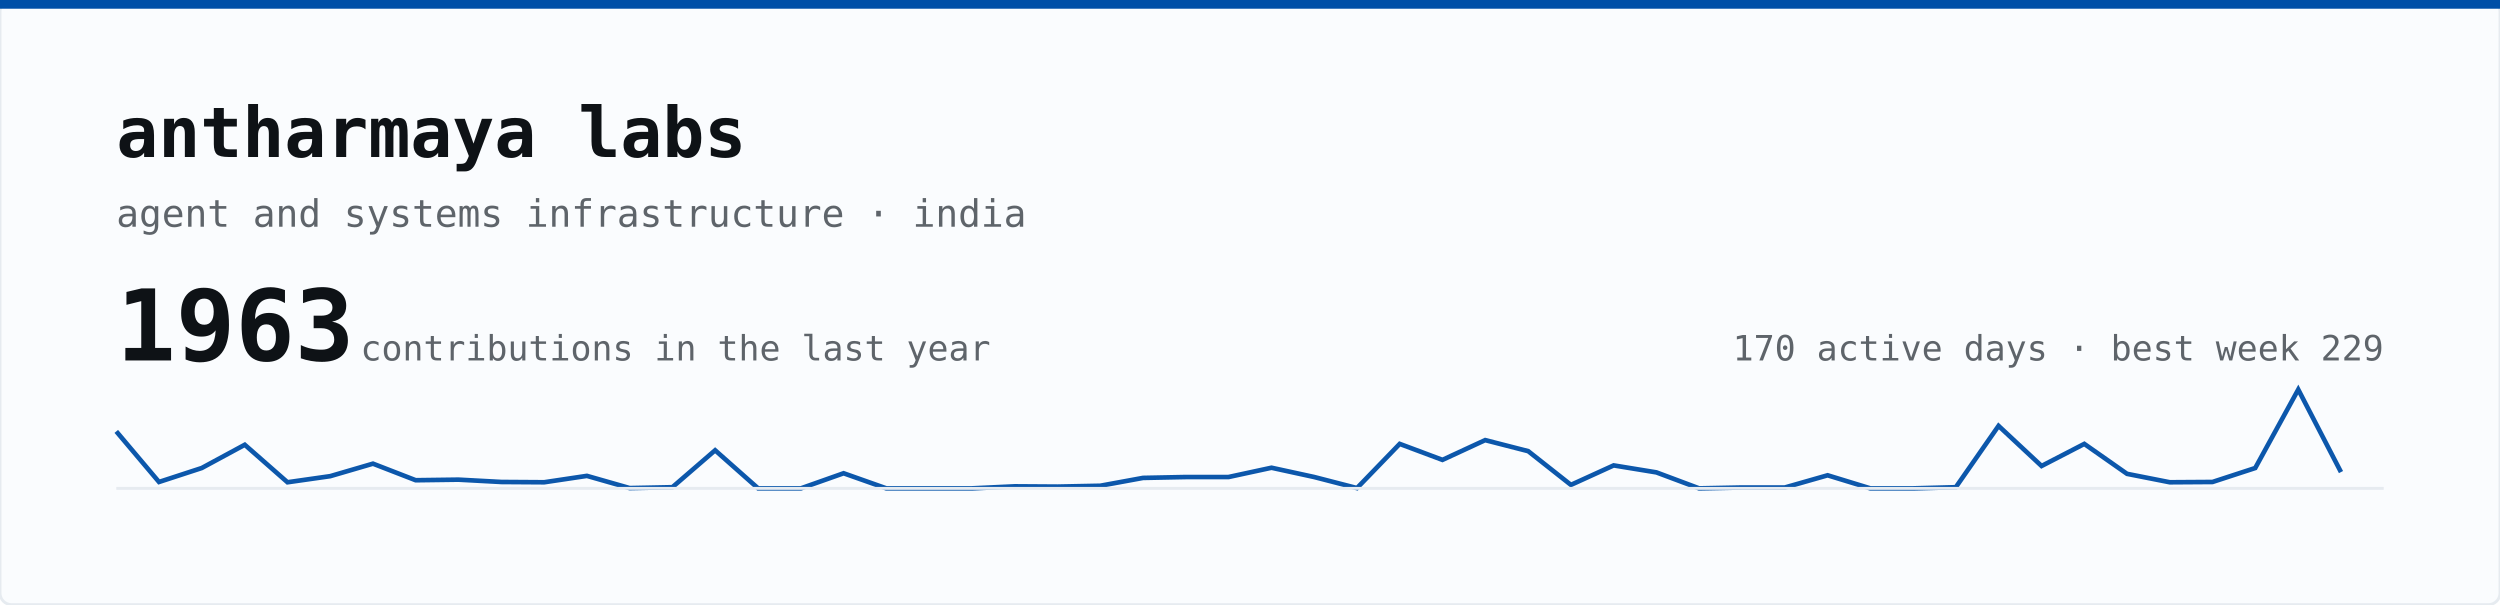
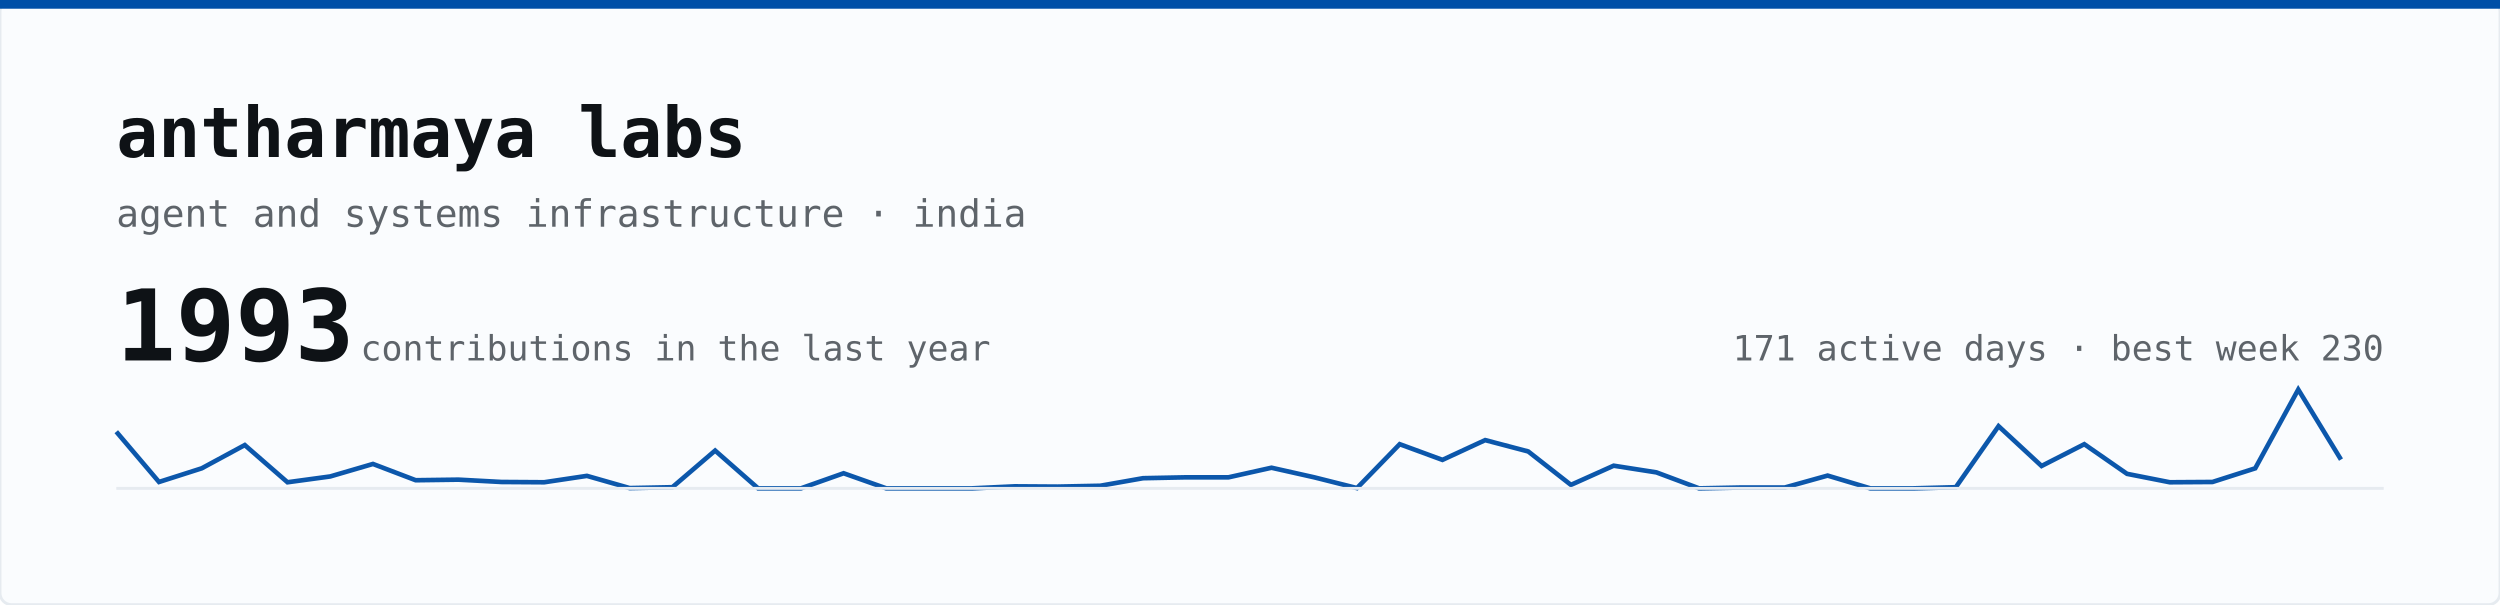
- <svg xmlns="http://www.w3.org/2000/svg" width="860" height="208" viewBox="0 0 860 208" role="img" aria-label="antharmaya labs. 1963 contributions in the last year.">
+ <svg xmlns="http://www.w3.org/2000/svg" width="860" height="208" viewBox="0 0 860 208" role="img" aria-label="antharmaya labs. 1993 contributions in the last year.">
  <rect width="860" height="208" rx="4" fill="#fafcfe" stroke="#e6ebf0" stroke-width="1" />
  <rect width="860" height="3" fill="#004fa7" />
  <text x="40" y="54" font-family="ui-monospace,SFMono-Regular,'SF Mono','JetBrains Mono',Menlo,Consolas,'DejaVu Sans Mono',monospace" font-size="24" font-weight="700" fill="#0e1216">antharmaya labs</text>
  <text x="40" y="78" font-family="ui-monospace,SFMono-Regular,'SF Mono','JetBrains Mono',Menlo,Consolas,'DejaVu Sans Mono',monospace" font-size="13" fill="#5e646a">agent and systems infrastructure · india</text>
-   <text x="40" y="124" font-family="ui-monospace,SFMono-Regular,'SF Mono','JetBrains Mono',Menlo,Consolas,'DejaVu Sans Mono',monospace" font-size="34" font-weight="700" fill="#0e1216">1963</text>
+   <text x="40" y="124" font-family="ui-monospace,SFMono-Regular,'SF Mono','JetBrains Mono',Menlo,Consolas,'DejaVu Sans Mono',monospace" font-size="34" font-weight="700" fill="#0e1216">1993</text>
  <text x="124" y="124" font-family="ui-monospace,SFMono-Regular,'SF Mono','JetBrains Mono',Menlo,Consolas,'DejaVu Sans Mono',monospace" font-size="12" fill="#5e646a">contributions in the last year</text>
-   <text x="820" y="124" font-family="ui-monospace,SFMono-Regular,'SF Mono','JetBrains Mono',Menlo,Consolas,'DejaVu Sans Mono',monospace" font-size="12" fill="#5e646a" text-anchor="end">170 active days  ·  best week 229</text>
-   <polyline points="40.0,148.4 54.7,165.8 69.4,161.0 84.2,153.0 98.9,165.9 113.6,163.8 128.3,159.5 143.0,165.2 157.7,165.0 172.5,165.8 187.2,165.9 201.9,163.7 216.6,167.9 231.3,167.6 246.0,154.9 260.8,168.0 275.5,168.0 290.2,162.8 304.9,168.0 319.6,168.0 334.3,168.0 349.1,167.3 363.8,167.4 378.5,167.1 393.2,164.4 407.9,164.1 422.6,164.1 437.4,160.9 452.1,164.1 466.8,167.9 481.5,152.7 496.2,158.2 510.9,151.4 525.7,155.2 540.4,166.8 555.1,160.1 569.8,162.5 584.5,168.0 599.2,167.7 614.0,167.7 628.7,163.5 643.4,168.0 658.1,168.0 672.8,167.6 687.5,146.5 702.3,160.3 717.0,152.7 731.7,163.0 746.4,165.9 761.1,165.8 775.8,161.0 790.6,134.0 805.3,162.4" fill="none" stroke="#004fa7" stroke-width="1.6" opacity="0.95" />
+   <text x="820" y="124" font-family="ui-monospace,SFMono-Regular,'SF Mono','JetBrains Mono',Menlo,Consolas,'DejaVu Sans Mono',monospace" font-size="12" fill="#5e646a" text-anchor="end">171 active days  ·  best week 230</text>
+   <polyline points="40.0,148.5 54.7,165.8 69.4,161.1 84.2,153.1 98.9,165.9 113.6,163.9 128.3,159.6 143.0,165.2 157.7,165.0 172.5,165.8 187.2,165.9 201.9,163.7 216.6,167.9 231.3,167.6 246.0,155.0 260.8,168.0 275.5,168.0 290.2,162.8 304.9,168.0 319.6,168.0 334.3,168.0 349.1,167.3 363.8,167.4 378.5,167.1 393.2,164.5 407.9,164.2 422.6,164.2 437.4,160.9 452.1,164.2 466.8,167.9 481.5,152.8 496.2,158.2 510.9,151.4 525.7,155.3 540.4,166.8 555.1,160.2 569.8,162.5 584.5,168.0 599.2,167.7 614.0,167.7 628.7,163.6 643.4,168.0 658.1,168.0 672.8,167.6 687.5,146.6 702.3,160.3 717.0,152.8 731.7,163.0 746.4,165.9 761.1,165.8 775.8,161.1 790.6,134.0 805.3,158.1" fill="none" stroke="#004fa7" stroke-width="1.6" opacity="0.95" />
  <line x1="40" y1="168" x2="820" y2="168" stroke="#e6ebf0" stroke-width="1" />
</svg>
